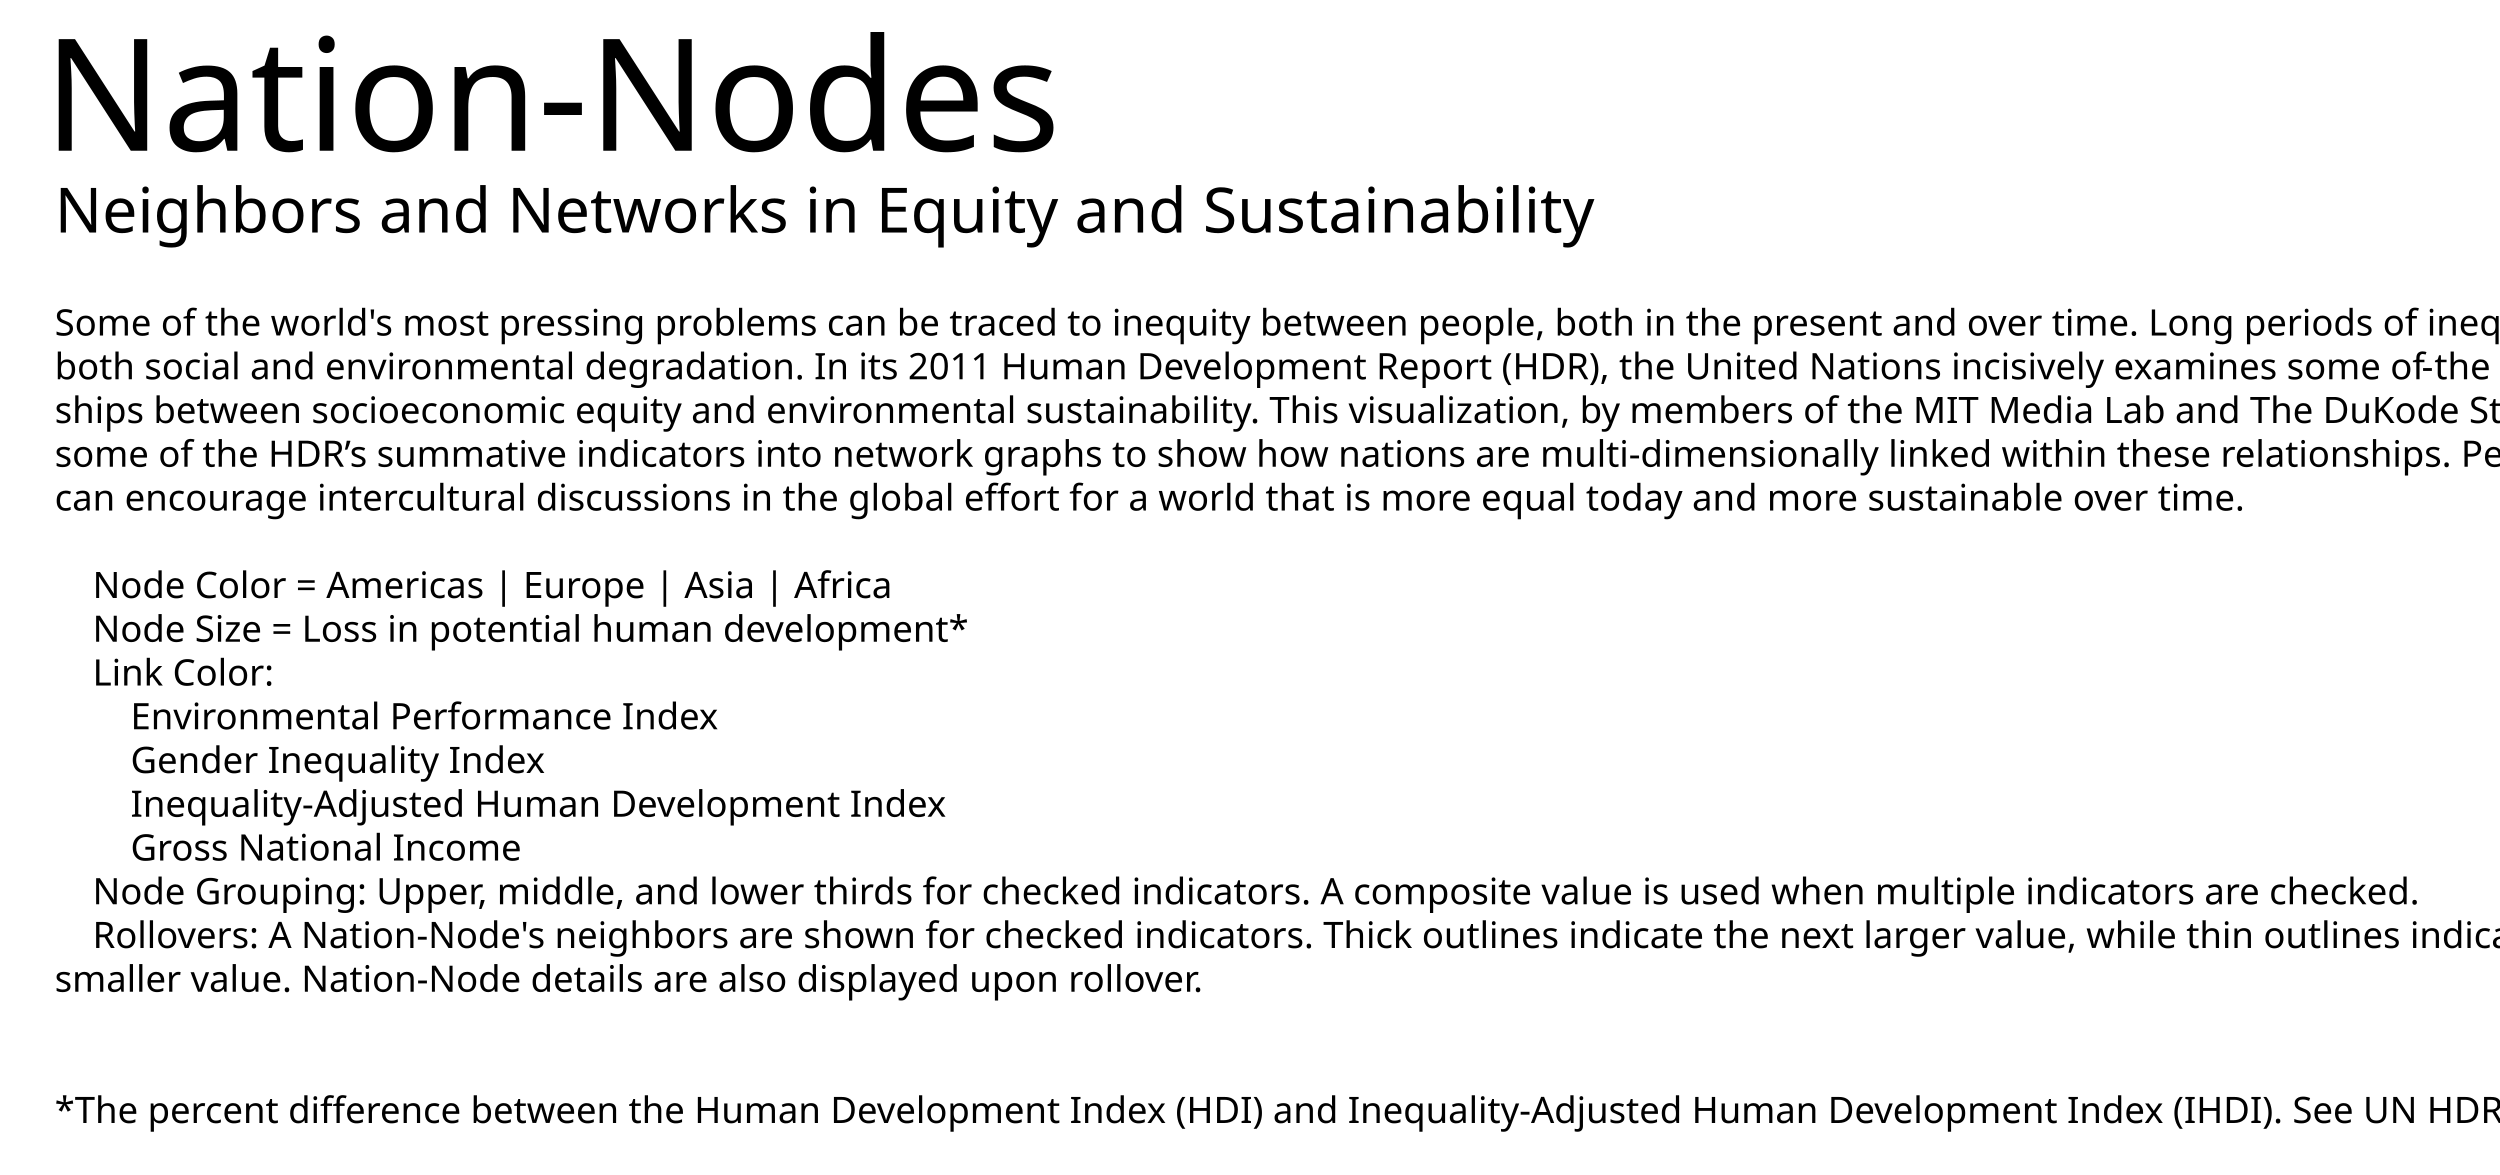
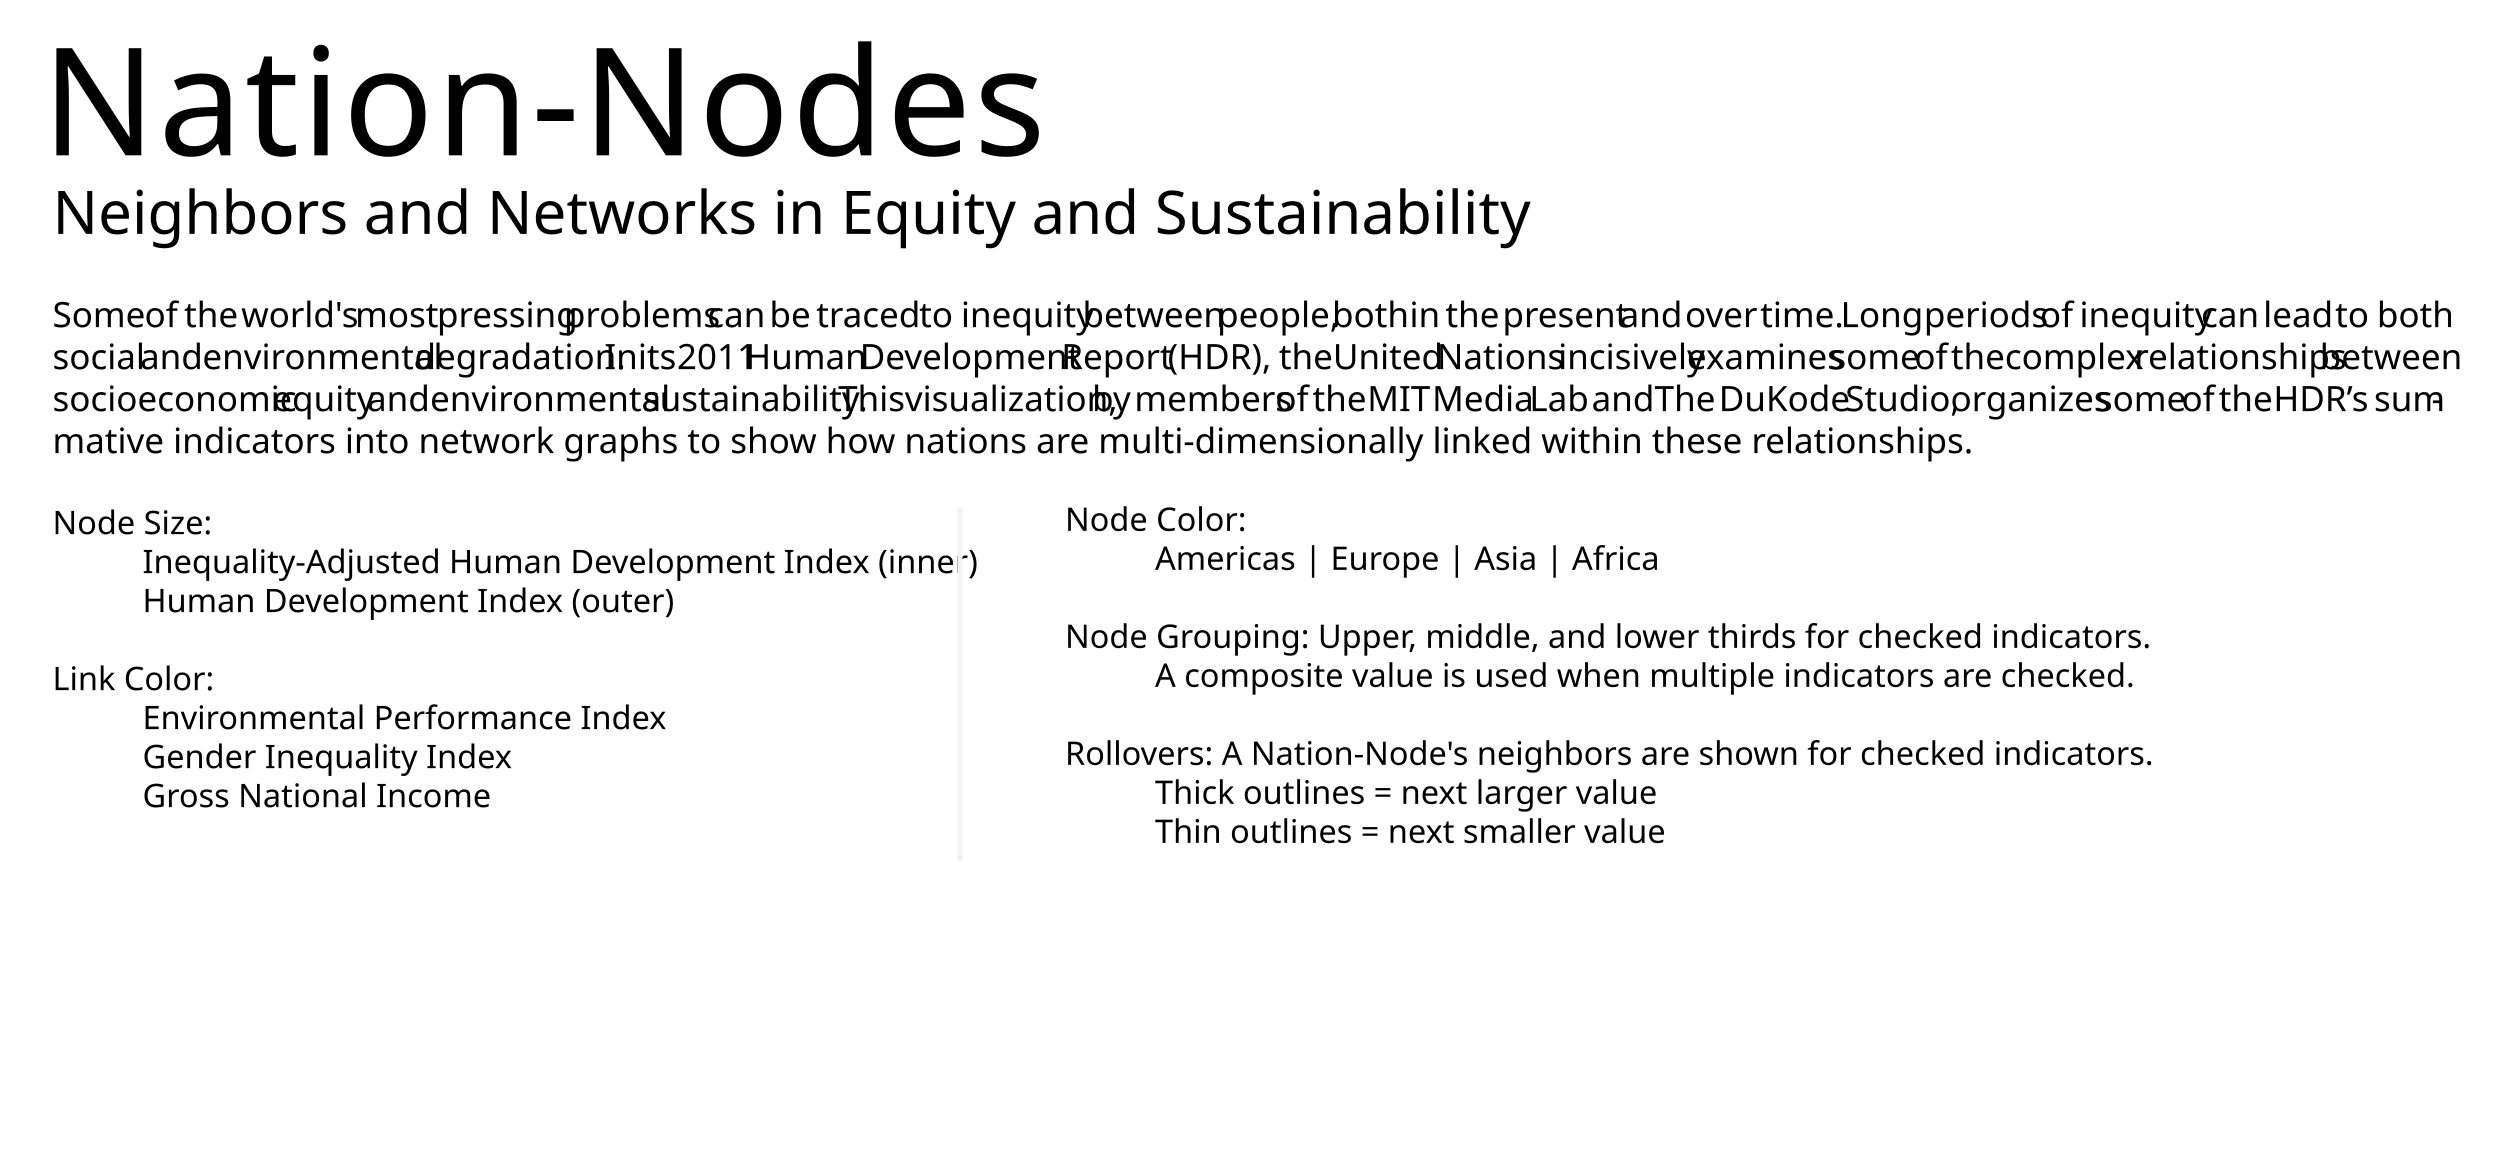
- <svg xmlns="http://www.w3.org/2000/svg" version="1.1" id="Layer_1" x="0px" y="0px" width="960px" height="451px" viewBox="0 0 960 451" enable-background="new 0 0 960 451" xml:space="preserve">
-   <text transform="matrix(1 0 0 1 16.7446 57.8828)" font-family="'PetitaLight'" font-size="60">Nation-Nodes</text>
-   <rect x="21" y="102.487" fill="none" width="922" height="343.513" />
-   <text transform="matrix(1 0 0 1 21 128.835)">
-     <tspan x="0" y="0" font-family="'PetitaLight'" font-size="14">Some of the world's most pressing problems can be traced to inequity between people, both in the present and over time. Long periods of inequity can lead to </tspan>
-     <tspan x="0" y="16.8" font-family="'PetitaLight'" font-size="14">both social and environmental degradation. In its 2011 Human Development Report (HDR), the United Nations incisively examines some of the complex relation</tspan>
-     <tspan x="908.895" y="16.8" font-family="'PetitaLight'" font-size="14">-</tspan>
-     <tspan x="0" y="33.601" font-family="'PetitaLight'" font-size="14">ships between socioeconomic equity and environmental sustainability. This visualization, by members of the MIT Media Lab and The DuKode Studio, organizes </tspan>
-     <tspan x="0" y="50.4" font-family="'PetitaLight'" font-size="14">some of the HDR’s summative indicators into network graphs to show how nations are multi-dimensionally linked within these relationships. Perhaps these links </tspan>
-     <tspan x="0" y="67.2" font-family="'PetitaLight'" font-size="14">can encourage intercultural discussions in the global effort for a world that is more equal today and more sustainable over time.</tspan>
-     <tspan x="0" y="100.8" font-family="'PetitaLight'" font-size="14">    Node Color = Americas | Europe | Asia | Africa</tspan>
-     <tspan x="0" y="117.601" font-family="'PetitaLight'" font-size="14">    Node Size = Loss in potential human development*</tspan>
-     <tspan x="0" y="134.4" font-family="'PetitaLight'" font-size="14">    Link Color: </tspan>
-     <tspan x="0" y="151.2" font-family="'PetitaLight'" font-size="14">        Environmental Performance Index</tspan>
-     <tspan x="0" y="168" font-family="'PetitaLight'" font-size="14">        Gender Inequality Index</tspan>
-     <tspan x="0" y="184.8" font-family="'PetitaLight'" font-size="14">        Inequality-Adjusted Human Development Index</tspan>
-     <tspan x="0" y="201.601" font-family="'PetitaLight'" font-size="14">        Gross National Income</tspan>
-     <tspan x="0" y="218.4" font-family="'PetitaLight'" font-size="14">    Node Grouping: Upper, middle, and lower thirds for checked indicators. A composite value is used when multiple indicators are checked.</tspan>
-     <tspan x="0" y="235.2" font-family="'PetitaLight'" font-size="14">    Rollovers: A Nation-Node's neighbors are shown for checked indicators. Thick outlines indicate the next larger value, while thin outlines indicate the next </tspan>
-     <tspan x="0" y="252" font-family="'PetitaLight'" font-size="14">smaller value. Nation-Node details are also displayed upon rollover.</tspan>
-     <tspan x="0" y="302.4" font-family="'PetitaLight'" font-size="14">*The percent difference between the Human Development Index (HDI) and Inequality-Adjusted Human Development Index (IHDI). See UN HDR 2011, p. 138.</tspan>
+ <svg xmlns="http://www.w3.org/2000/svg" version="1.1" id="Layer_1" x="0px" y="0px" width="1000px" height="469.792px" viewBox="0 0 1000 469.792" enable-background="new 0 0 1000 469.792" xml:space="preserve">
+   <text transform="matrix(1 0 0 1 16.7446 62.1235)" font-family="'PetitaLight'" font-size="60" letter-spacing="1">Nation-Nodes</text>
+   <rect x="21" y="104.509" fill="none" width="956" height="405.95" />
+   <text transform="matrix(1 0 0 1 21 130.8569)">
+     <tspan x="0" y="0" font-family="'PetitaLight'" font-size="14">Some</tspan>
+     <tspan x="32.214" y="0" font-family="'PetitaLight'" font-size="14"> </tspan>
+     <tspan x="36.82" y="0" font-family="'PetitaLight'" font-size="14">of</tspan>
+     <tspan x="48.048" y="0" font-family="'PetitaLight'" font-size="14"> </tspan>
+     <tspan x="52.654" y="0" font-family="'PetitaLight'" font-size="14">the</tspan>
+     <tspan x="70.868" y="0" font-family="'PetitaLight'" font-size="14"> </tspan>
+     <tspan x="75.474" y="0" font-family="'PetitaLight'" font-size="14">world's</tspan>
+     <tspan x="116.452" y="0" font-family="'PetitaLight'" font-size="14"> </tspan>
+     <tspan x="121.058" y="0" font-family="'PetitaLight'" font-size="14">most</tspan>
+     <tspan x="149.184" y="0" font-family="'PetitaLight'" font-size="14"> </tspan>
+     <tspan x="153.79" y="0" font-family="'PetitaLight'" font-size="14">pressing</tspan>
+     <tspan x="199.962" y="0" font-family="'PetitaLight'" font-size="14"> </tspan>
+     <tspan x="204.568" y="0" font-family="'PetitaLight'" font-size="14">problems</tspan>
+     <tspan x="257.307" y="0" font-family="'PetitaLight'" font-size="14"> </tspan>
+     <tspan x="261.913" y="0" font-family="'PetitaLight'" font-size="14">can</tspan>
+     <tspan x="282.17" y="0" font-family="'PetitaLight'" font-size="14"> </tspan>
+     <tspan x="286.777" y="0" font-family="'PetitaLight'" font-size="14">be</tspan>
+     <tspan x="300.903" y="0" font-family="'PetitaLight'" font-size="14"> </tspan>
+     <tspan x="305.509" y="0" font-family="'PetitaLight'" font-size="14">traced</tspan>
+     <tspan x="342.063" y="0" font-family="'PetitaLight'" font-size="14"> </tspan>
+     <tspan x="346.669" y="0" font-family="'PetitaLight'" font-size="14">to</tspan>
+     <tspan x="358.766" y="0" font-family="'PetitaLight'" font-size="14"> </tspan>
+     <tspan x="363.372" y="0" font-family="'PetitaLight'" font-size="14">inequity</tspan>
+     <tspan x="407.387" y="0" font-family="'PetitaLight'" font-size="14"> </tspan>
+     <tspan x="411.993" y="0" font-family="'PetitaLight'" font-size="14">between</tspan>
+     <tspan x="461.232" y="0" font-family="'PetitaLight'" font-size="14"> </tspan>
+     <tspan x="465.838" y="0" font-family="'PetitaLight'" font-size="14">people,</tspan>
+     <tspan x="507.207" y="0" font-family="'PetitaLight'" font-size="14"> </tspan>
+     <tspan x="511.812" y="0" font-family="'PetitaLight'" font-size="14">both</tspan>
+     <tspan x="538.188" y="0" font-family="'PetitaLight'" font-size="14"> </tspan>
+     <tspan x="542.793" y="0" font-family="'PetitaLight'" font-size="14">in</tspan>
+     <tspan x="552.564" y="0" font-family="'PetitaLight'" font-size="14"> </tspan>
+     <tspan x="557.17" y="0" font-family="'PetitaLight'" font-size="14">the</tspan>
+     <tspan x="575.383" y="0" font-family="'PetitaLight'" font-size="14"> </tspan>
+     <tspan x="579.988" y="0" font-family="'PetitaLight'" font-size="14">present</tspan>
+     <tspan x="622.225" y="0" font-family="'PetitaLight'" font-size="14"> </tspan>
+     <tspan x="626.83" y="0" font-family="'PetitaLight'" font-size="14">and</tspan>
+     <tspan x="648.391" y="0" font-family="'PetitaLight'" font-size="14"> </tspan>
+     <tspan x="652.996" y="0" font-family="'PetitaLight'" font-size="14">over</tspan>
+     <tspan x="678.49" y="0" font-family="'PetitaLight'" font-size="14"> </tspan>
+     <tspan x="683.096" y="0" font-family="'PetitaLight'" font-size="14">time.</tspan>
+     <tspan x="710.631" y="0" font-family="'PetitaLight'" font-size="14"> </tspan>
+     <tspan x="715.238" y="0" font-family="'PetitaLight'" font-size="14">Long</tspan>
+     <tspan x="743.949" y="0" font-family="'PetitaLight'" font-size="14"> </tspan>
+     <tspan x="748.555" y="0" font-family="'PetitaLight'" font-size="14">periods</tspan>
+     <tspan x="790.359" y="0" font-family="'PetitaLight'" font-size="14"> </tspan>
+     <tspan x="794.965" y="0" font-family="'PetitaLight'" font-size="14">of</tspan>
+     <tspan x="806.191" y="0" font-family="'PetitaLight'" font-size="14"> </tspan>
+     <tspan x="810.797" y="0" font-family="'PetitaLight'" font-size="14">inequity</tspan>
+     <tspan x="854.811" y="0" font-family="'PetitaLight'" font-size="14"> </tspan>
+     <tspan x="859.416" y="0" font-family="'PetitaLight'" font-size="14">can</tspan>
+     <tspan x="879.674" y="0" font-family="'PetitaLight'" font-size="14"> </tspan>
+     <tspan x="884.279" y="0" font-family="'PetitaLight'" font-size="14">lead</tspan>
+     <tspan x="908.455" y="0" font-family="'PetitaLight'" font-size="14"> </tspan>
+     <tspan x="913.061" y="0" font-family="'PetitaLight'" font-size="14">to</tspan>
+     <tspan x="925.156" y="0" font-family="'PetitaLight'" font-size="14"> </tspan>
+     <tspan x="929.762" y="0" font-family="'PetitaLight'" font-size="14">both </tspan>
+     <tspan x="0" y="16.8" font-family="'PetitaLight'" font-size="14">social</tspan>
+     <tspan x="31.625" y="16.8" font-family="'PetitaLight'" font-size="14"> </tspan>
+     <tspan x="35.008" y="16.8" font-family="'PetitaLight'" font-size="14">and</tspan>
+     <tspan x="56.569" y="16.8" font-family="'PetitaLight'" font-size="14"> </tspan>
+     <tspan x="59.952" y="16.8" font-family="'PetitaLight'" font-size="14">environmental</tspan>
+     <tspan x="141.417" y="16.8" font-family="'PetitaLight'" font-size="14"> </tspan>
+     <tspan x="144.8" y="16.8" font-family="'PetitaLight'" font-size="14">degradation.</tspan>
+     <tspan x="217.334" y="16.8" font-family="'PetitaLight'" font-size="14"> </tspan>
+     <tspan x="220.717" y="16.8" font-family="'PetitaLight'" font-size="14">In</tspan>
+     <tspan x="230.769" y="16.8" font-family="'PetitaLight'" font-size="14"> </tspan>
+     <tspan x="234.152" y="16.8" font-family="'PetitaLight'" font-size="14">its</tspan>
+     <tspan x="246.388" y="16.8" font-family="'PetitaLight'" font-size="14"> </tspan>
+     <tspan x="249.771" y="16.8" font-family="'PetitaLight'" font-size="14">2011</tspan>
+     <tspan x="273.711" y="16.8" font-family="'PetitaLight'" font-size="14"> </tspan>
+     <tspan x="277.094" y="16.8" font-family="'PetitaLight'" font-size="14">Human</tspan>
+     <tspan x="319.513" y="16.8" font-family="'PetitaLight'" font-size="14"> </tspan>
+     <tspan x="322.896" y="16.8" font-family="'PetitaLight'" font-size="14">Development</tspan>
+     <tspan x="400.134" y="16.8" font-family="'PetitaLight'" font-size="14"> </tspan>
+     <tspan x="403.517" y="16.8" font-family="'PetitaLight'" font-size="14">Report</tspan>
+     <tspan x="442.703" y="16.8" font-family="'PetitaLight'" font-size="14"> </tspan>
+     <tspan x="446.086" y="16.8" font-family="'PetitaLight'" font-size="14">(HDR),</tspan>
+     <tspan x="487.174" y="16.8" font-family="'PetitaLight'" font-size="14"> </tspan>
+     <tspan x="490.557" y="16.8" font-family="'PetitaLight'" font-size="14">the</tspan>
+     <tspan x="508.771" y="16.8" font-family="'PetitaLight'" font-size="14"> </tspan>
+     <tspan x="512.152" y="16.8" font-family="'PetitaLight'" font-size="14">United</tspan>
+     <tspan x="550.33" y="16.8" font-family="'PetitaLight'" font-size="14"> </tspan>
+     <tspan x="553.711" y="16.8" font-family="'PetitaLight'" font-size="14">Nations</tspan>
+     <tspan x="598.889" y="16.8" font-family="'PetitaLight'" font-size="14"> </tspan>
+     <tspan x="602.271" y="16.8" font-family="'PetitaLight'" font-size="14">incisively</tspan>
+     <tspan x="650.375" y="16.8" font-family="'PetitaLight'" font-size="14"> </tspan>
+     <tspan x="653.758" y="16.8" font-family="'PetitaLight'" font-size="14">examines</tspan>
+     <tspan x="707.375" y="16.8" font-family="'PetitaLight'" font-size="14"> </tspan>
+     <tspan x="710.758" y="16.8" font-family="'PetitaLight'" font-size="14">some</tspan>
+     <tspan x="741.361" y="16.8" font-family="'PetitaLight'" font-size="14"> </tspan>
+     <tspan x="744.744" y="16.8" font-family="'PetitaLight'" font-size="14">of</tspan>
+     <tspan x="755.973" y="16.8" font-family="'PetitaLight'" font-size="14"> </tspan>
+     <tspan x="759.355" y="16.8" font-family="'PetitaLight'" font-size="14">the</tspan>
+     <tspan x="777.568" y="16.8" font-family="'PetitaLight'" font-size="14"> </tspan>
+     <tspan x="780.951" y="16.8" font-family="'PetitaLight'" font-size="14">complex</tspan>
+     <tspan x="829.334" y="16.8" font-family="'PetitaLight'" font-size="14"> </tspan>
+     <tspan x="832.717" y="16.8" font-family="'PetitaLight'" font-size="14">relationships</tspan>
+     <tspan x="903.527" y="16.8" font-family="'PetitaLight'" font-size="14"> </tspan>
+     <tspan x="906.91" y="16.8" font-family="'PetitaLight'" font-size="14">between </tspan>
+     <tspan x="0" y="33.6" font-family="'PetitaLight'" font-size="14">socioeconomic</tspan>
+     <tspan x="84.265" y="33.6" font-family="'PetitaLight'" font-size="14"> </tspan>
+     <tspan x="87.917" y="33.6" font-family="'PetitaLight'" font-size="14">equity</tspan>
+     <tspan x="122.161" y="33.6" font-family="'PetitaLight'" font-size="14"> </tspan>
+     <tspan x="125.813" y="33.6" font-family="'PetitaLight'" font-size="14">and</tspan>
+     <tspan x="147.373" y="33.6" font-family="'PetitaLight'" font-size="14"> </tspan>
+     <tspan x="151.025" y="33.6" font-family="'PetitaLight'" font-size="14">environmental</tspan>
+     <tspan x="232.491" y="33.6" font-family="'PetitaLight'" font-size="14"> </tspan>
+     <tspan x="236.143" y="33.6" font-family="'PetitaLight'" font-size="14">sustainability.</tspan>
+     <tspan x="310.595" y="33.6" font-family="'PetitaLight'" font-size="14"> </tspan>
+     <tspan x="314.247" y="33.6" font-family="'PetitaLight'" font-size="14">This</tspan>
+     <tspan x="337.277" y="33.6" font-family="'PetitaLight'" font-size="14"> </tspan>
+     <tspan x="340.929" y="33.6" font-family="'PetitaLight'" font-size="14">visualization,</tspan>
+     <tspan x="412.188" y="33.6" font-family="'PetitaLight'" font-size="14"> </tspan>
+     <tspan x="415.841" y="33.6" font-family="'PetitaLight'" font-size="14">by</tspan>
+     <tspan x="429.099" y="33.6" font-family="'PetitaLight'" font-size="14"> </tspan>
+     <tspan x="432.751" y="33.6" font-family="'PetitaLight'" font-size="14">members</tspan>
+     <tspan x="485.488" y="33.6" font-family="'PetitaLight'" font-size="14"> </tspan>
+     <tspan x="489.141" y="33.6" font-family="'PetitaLight'" font-size="14">of</tspan>
+     <tspan x="500.367" y="33.6" font-family="'PetitaLight'" font-size="14"> </tspan>
+     <tspan x="504.02" y="33.6" font-family="'PetitaLight'" font-size="14">the</tspan>
+     <tspan x="522.232" y="33.6" font-family="'PetitaLight'" font-size="14"> </tspan>
+     <tspan x="525.885" y="33.6" font-family="'PetitaLight'" font-size="14">MIT</tspan>
+     <tspan x="548.172" y="33.6" font-family="'PetitaLight'" font-size="14"> </tspan>
+     <tspan x="551.824" y="33.6" font-family="'PetitaLight'" font-size="14">Media</tspan>
+     <tspan x="587.074" y="33.6" font-family="'PetitaLight'" font-size="14"> </tspan>
+     <tspan x="590.727" y="33.6" font-family="'PetitaLight'" font-size="14">Lab</tspan>
+     <tspan x="611.992" y="33.6" font-family="'PetitaLight'" font-size="14"> </tspan>
+     <tspan x="615.643" y="33.6" font-family="'PetitaLight'" font-size="14">and</tspan>
+     <tspan x="637.201" y="33.6" font-family="'PetitaLight'" font-size="14"> </tspan>
+     <tspan x="640.854" y="33.6" font-family="'PetitaLight'" font-size="14">The</tspan>
+     <tspan x="662.861" y="33.6" font-family="'PetitaLight'" font-size="14"> </tspan>
+     <tspan x="666.512" y="33.6" font-family="'PetitaLight'" font-size="14">DuKode</tspan>
+     <tspan x="713.439" y="33.6" font-family="'PetitaLight'" font-size="14"> </tspan>
+     <tspan x="717.09" y="33.6" font-family="'PetitaLight'" font-size="14">Studio,</tspan>
+     <tspan x="755.561" y="33.6" font-family="'PetitaLight'" font-size="14"> </tspan>
+     <tspan x="759.213" y="33.6" font-family="'PetitaLight'" font-size="14">organizes</tspan>
+     <tspan x="813.699" y="33.6" font-family="'PetitaLight'" font-size="14"> </tspan>
+     <tspan x="817.352" y="33.6" font-family="'PetitaLight'" font-size="14">some</tspan>
+     <tspan x="847.955" y="33.6" font-family="'PetitaLight'" font-size="14"> </tspan>
+     <tspan x="851.607" y="33.6" font-family="'PetitaLight'" font-size="14">of</tspan>
+     <tspan x="862.834" y="33.6" font-family="'PetitaLight'" font-size="14"> </tspan>
+     <tspan x="866.486" y="33.6" font-family="'PetitaLight'" font-size="14">the</tspan>
+     <tspan x="884.699" y="33.6" font-family="'PetitaLight'" font-size="14"> </tspan>
+     <tspan x="888.352" y="33.6" font-family="'PetitaLight'" font-size="14">HDR’s</tspan>
+     <tspan x="924.932" y="33.6" font-family="'PetitaLight'" font-size="14"> </tspan>
+     <tspan x="928.584" y="33.6" font-family="'PetitaLight'" font-size="14">sum</tspan>
+     <tspan x="951.613" y="33.6" font-family="'PetitaLight'" font-size="14">-</tspan>
+     <tspan x="0" y="50.4" font-family="'PetitaLight'" font-size="14">mative indicators into network graphs to show how nations are multi-dimensionally linked within these relationships. </tspan>
+     <tspan x="0" y="82.8" font-family="'PetitaLight'" font-size="13">Node Size: </tspan>
+     <tspan x="0" y="98.4" font-family="'PetitaLight'" font-size="13" letter-spacing="32">	</tspan>
+     <tspan x="36" y="98.4" font-family="'PetitaLight'" font-size="13">Inequality-Adjusted Human Development Index (inner) </tspan>
+     <tspan x="0" y="114" font-family="'PetitaLight'" font-size="13" letter-spacing="32">	</tspan>
+     <tspan x="36" y="114" font-family="'PetitaLight'" font-size="13">Human Development Index (outer)</tspan>
+     <tspan x="0" y="145.2" font-family="'PetitaLight'" font-size="13">Link Color: </tspan>
+     <tspan x="0" y="160.8" font-family="'PetitaLight'" font-size="13" letter-spacing="32">	</tspan>
+     <tspan x="36" y="160.8" font-family="'PetitaLight'" font-size="13">Environmental Performance Index</tspan>
+     <tspan x="0" y="176.4" font-family="'PetitaLight'" font-size="13" letter-spacing="32">	</tspan>
+     <tspan x="36" y="176.4" font-family="'PetitaLight'" font-size="13">Gender Inequality Index</tspan>
+     <tspan x="0" y="192" font-family="'PetitaLight'" font-size="13" letter-spacing="32">	</tspan>
+     <tspan x="36" y="192" font-family="'PetitaLight'" font-size="13">Gross National Income</tspan>
  </text>
-   <text transform="matrix(1 0 0 1 21 89.2959)" font-family="'PetitaLight'" font-size="24">Neighbors and Networks in Equity and Sustainability</text>
+   <text transform="matrix(1 0 0 1 21 93.5366)" font-family="'PetitaLight'" font-size="24">Neighbors and Networks in Equity and Sustainability</text>
+   <rect x="426" y="203.485" fill="none" width="423" height="198" />
+   <text transform="matrix(1 0 0 1 426 212.3511)">
+     <tspan x="0" y="0" font-family="'PetitaLight'" font-size="13">Node Color: </tspan>
+     <tspan x="0" y="15.6" font-family="'PetitaLight'" font-size="13" letter-spacing="32">	</tspan>
+     <tspan x="36" y="15.6" font-family="'PetitaLight'" font-size="13">Americas | Europe | Asia | Africa</tspan>
+     <tspan x="0" y="46.8" font-family="'PetitaLight'" font-size="13">Node Grouping: Upper, middle, and lower thirds for checked indicators. </tspan>
+     <tspan x="0" y="62.399" font-family="'PetitaLight'" font-size="13" letter-spacing="32">	</tspan>
+     <tspan x="36" y="62.399" font-family="'PetitaLight'" font-size="13">A composite value is used when multiple indicators are checked.</tspan>
+     <tspan x="0" y="93.6" font-family="'PetitaLight'" font-size="13">Rollovers: A Nation-Node's neighbors are shown for checked indicators. </tspan>
+     <tspan x="0" y="109.199" font-family="'PetitaLight'" font-size="13" letter-spacing="32">	</tspan>
+     <tspan x="36" y="109.199" font-family="'PetitaLight'" font-size="13">Thick outlines = next larger value</tspan>
+     <tspan x="0" y="124.8" font-family="'PetitaLight'" font-size="13" letter-spacing="32">	</tspan>
+     <tspan x="36" y="124.8" font-family="'PetitaLight'" font-size="13">Thin outlines = next smaller value</tspan>
+   </text>
+   <line fill="none" stroke="#F2F2F2" stroke-width="2" x1="384" y1="203.241" x2="384" y2="344.241" />
</svg>
